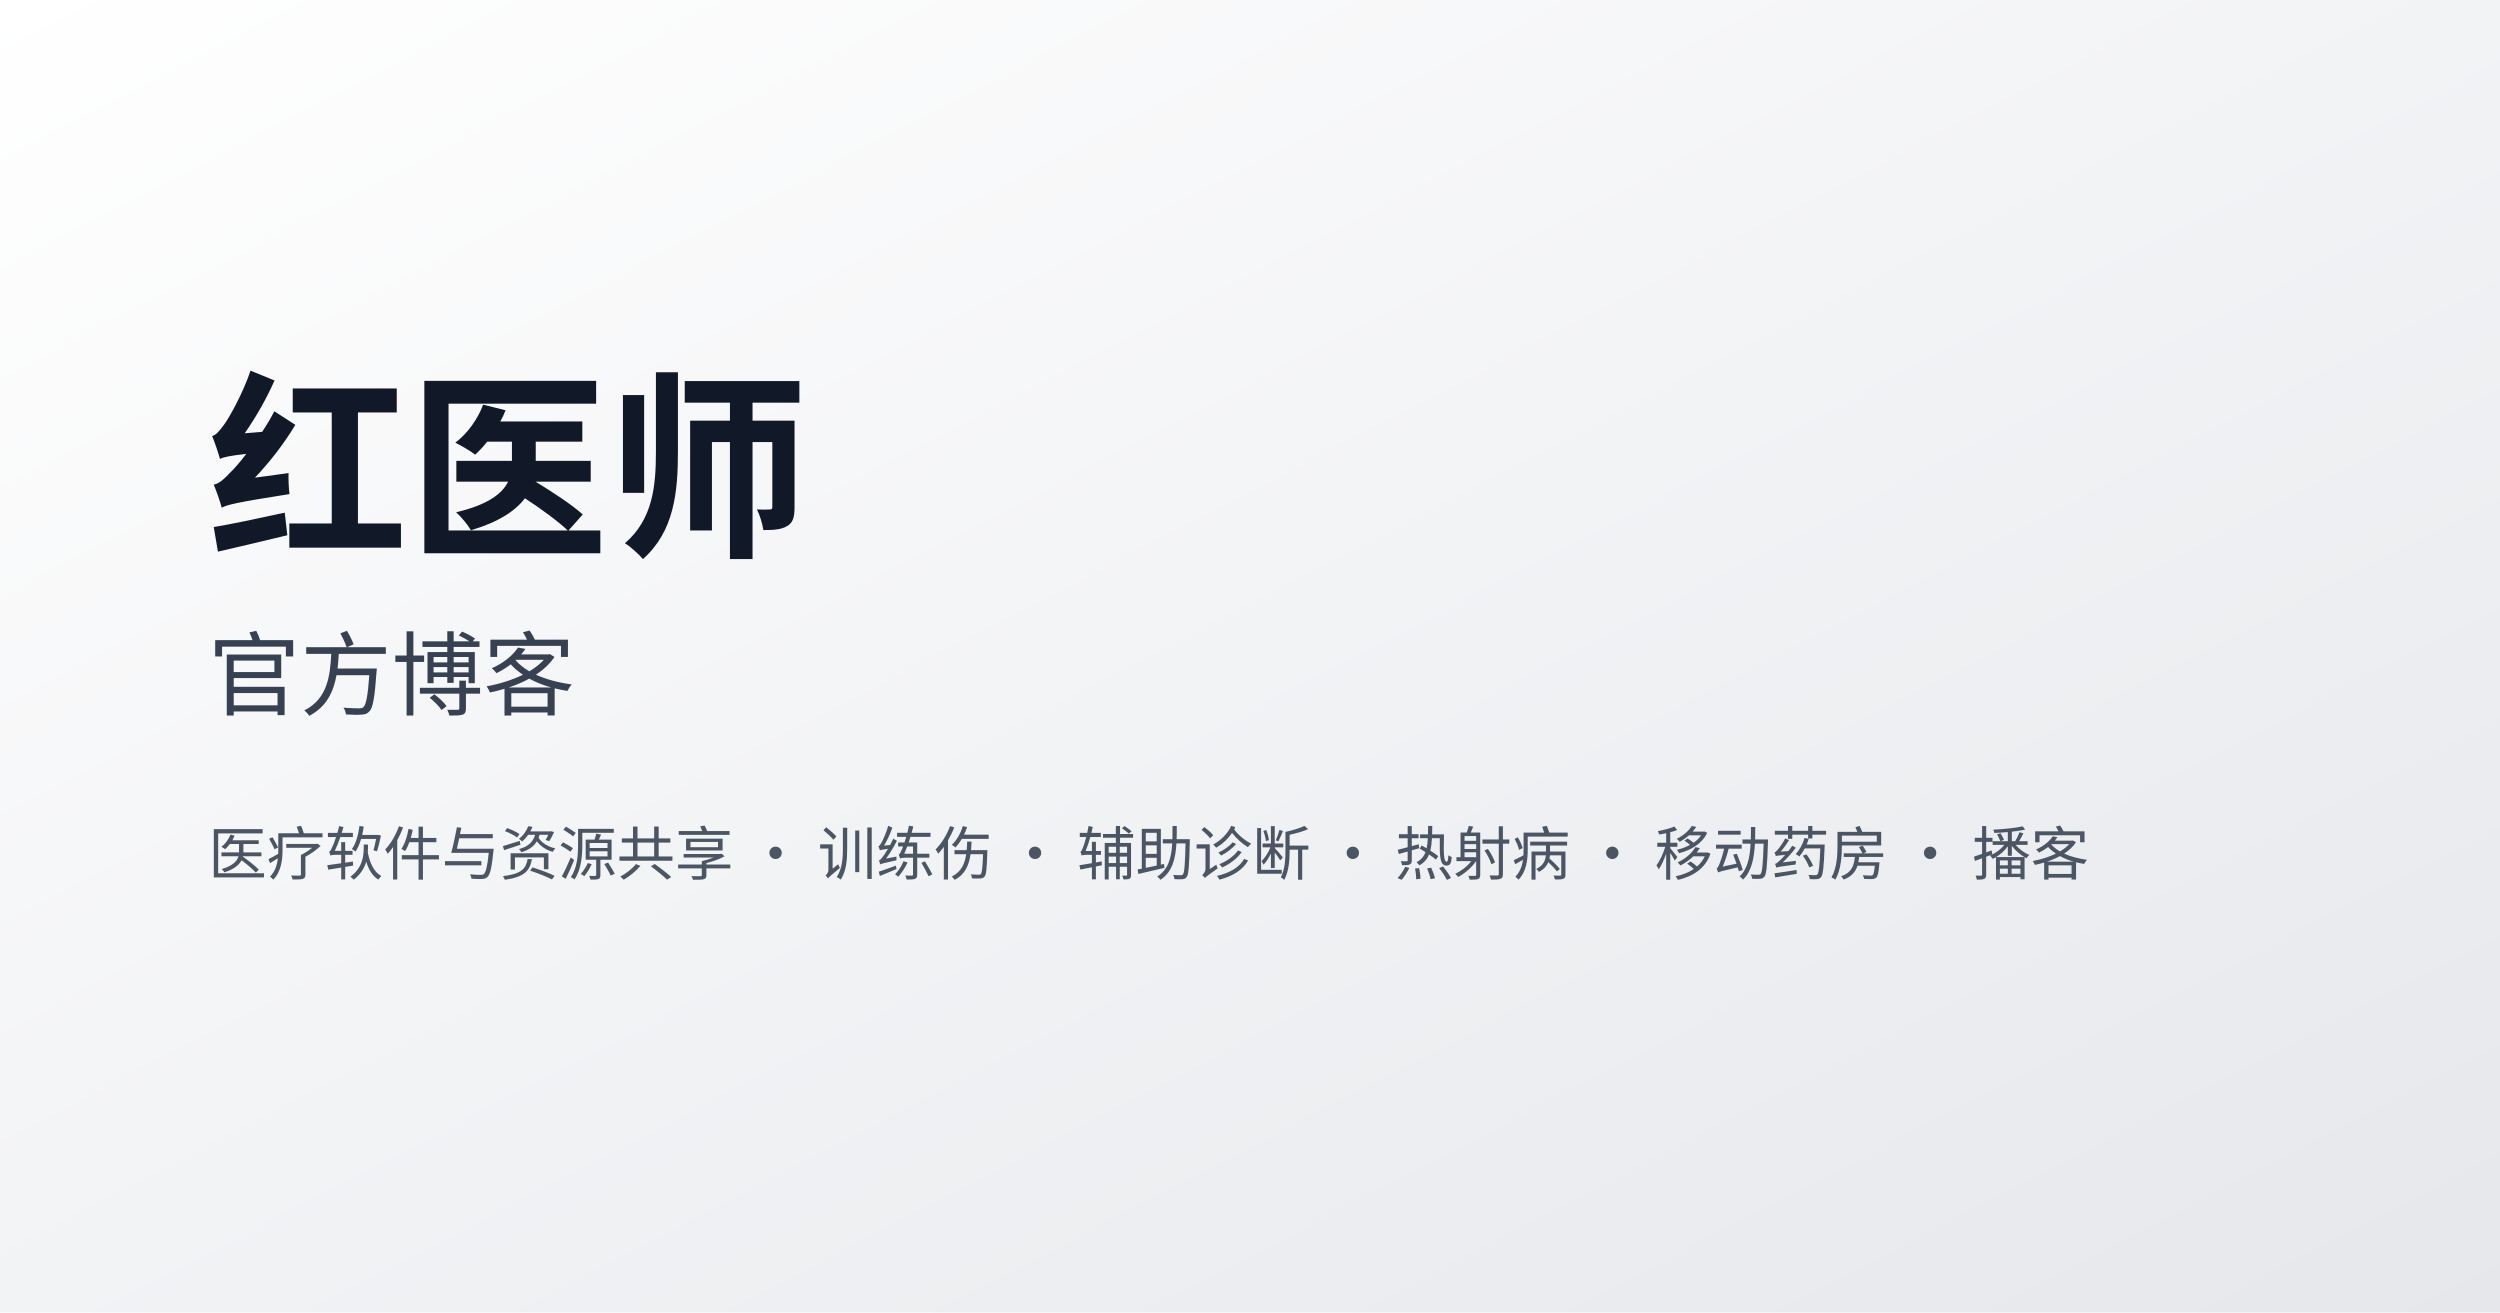
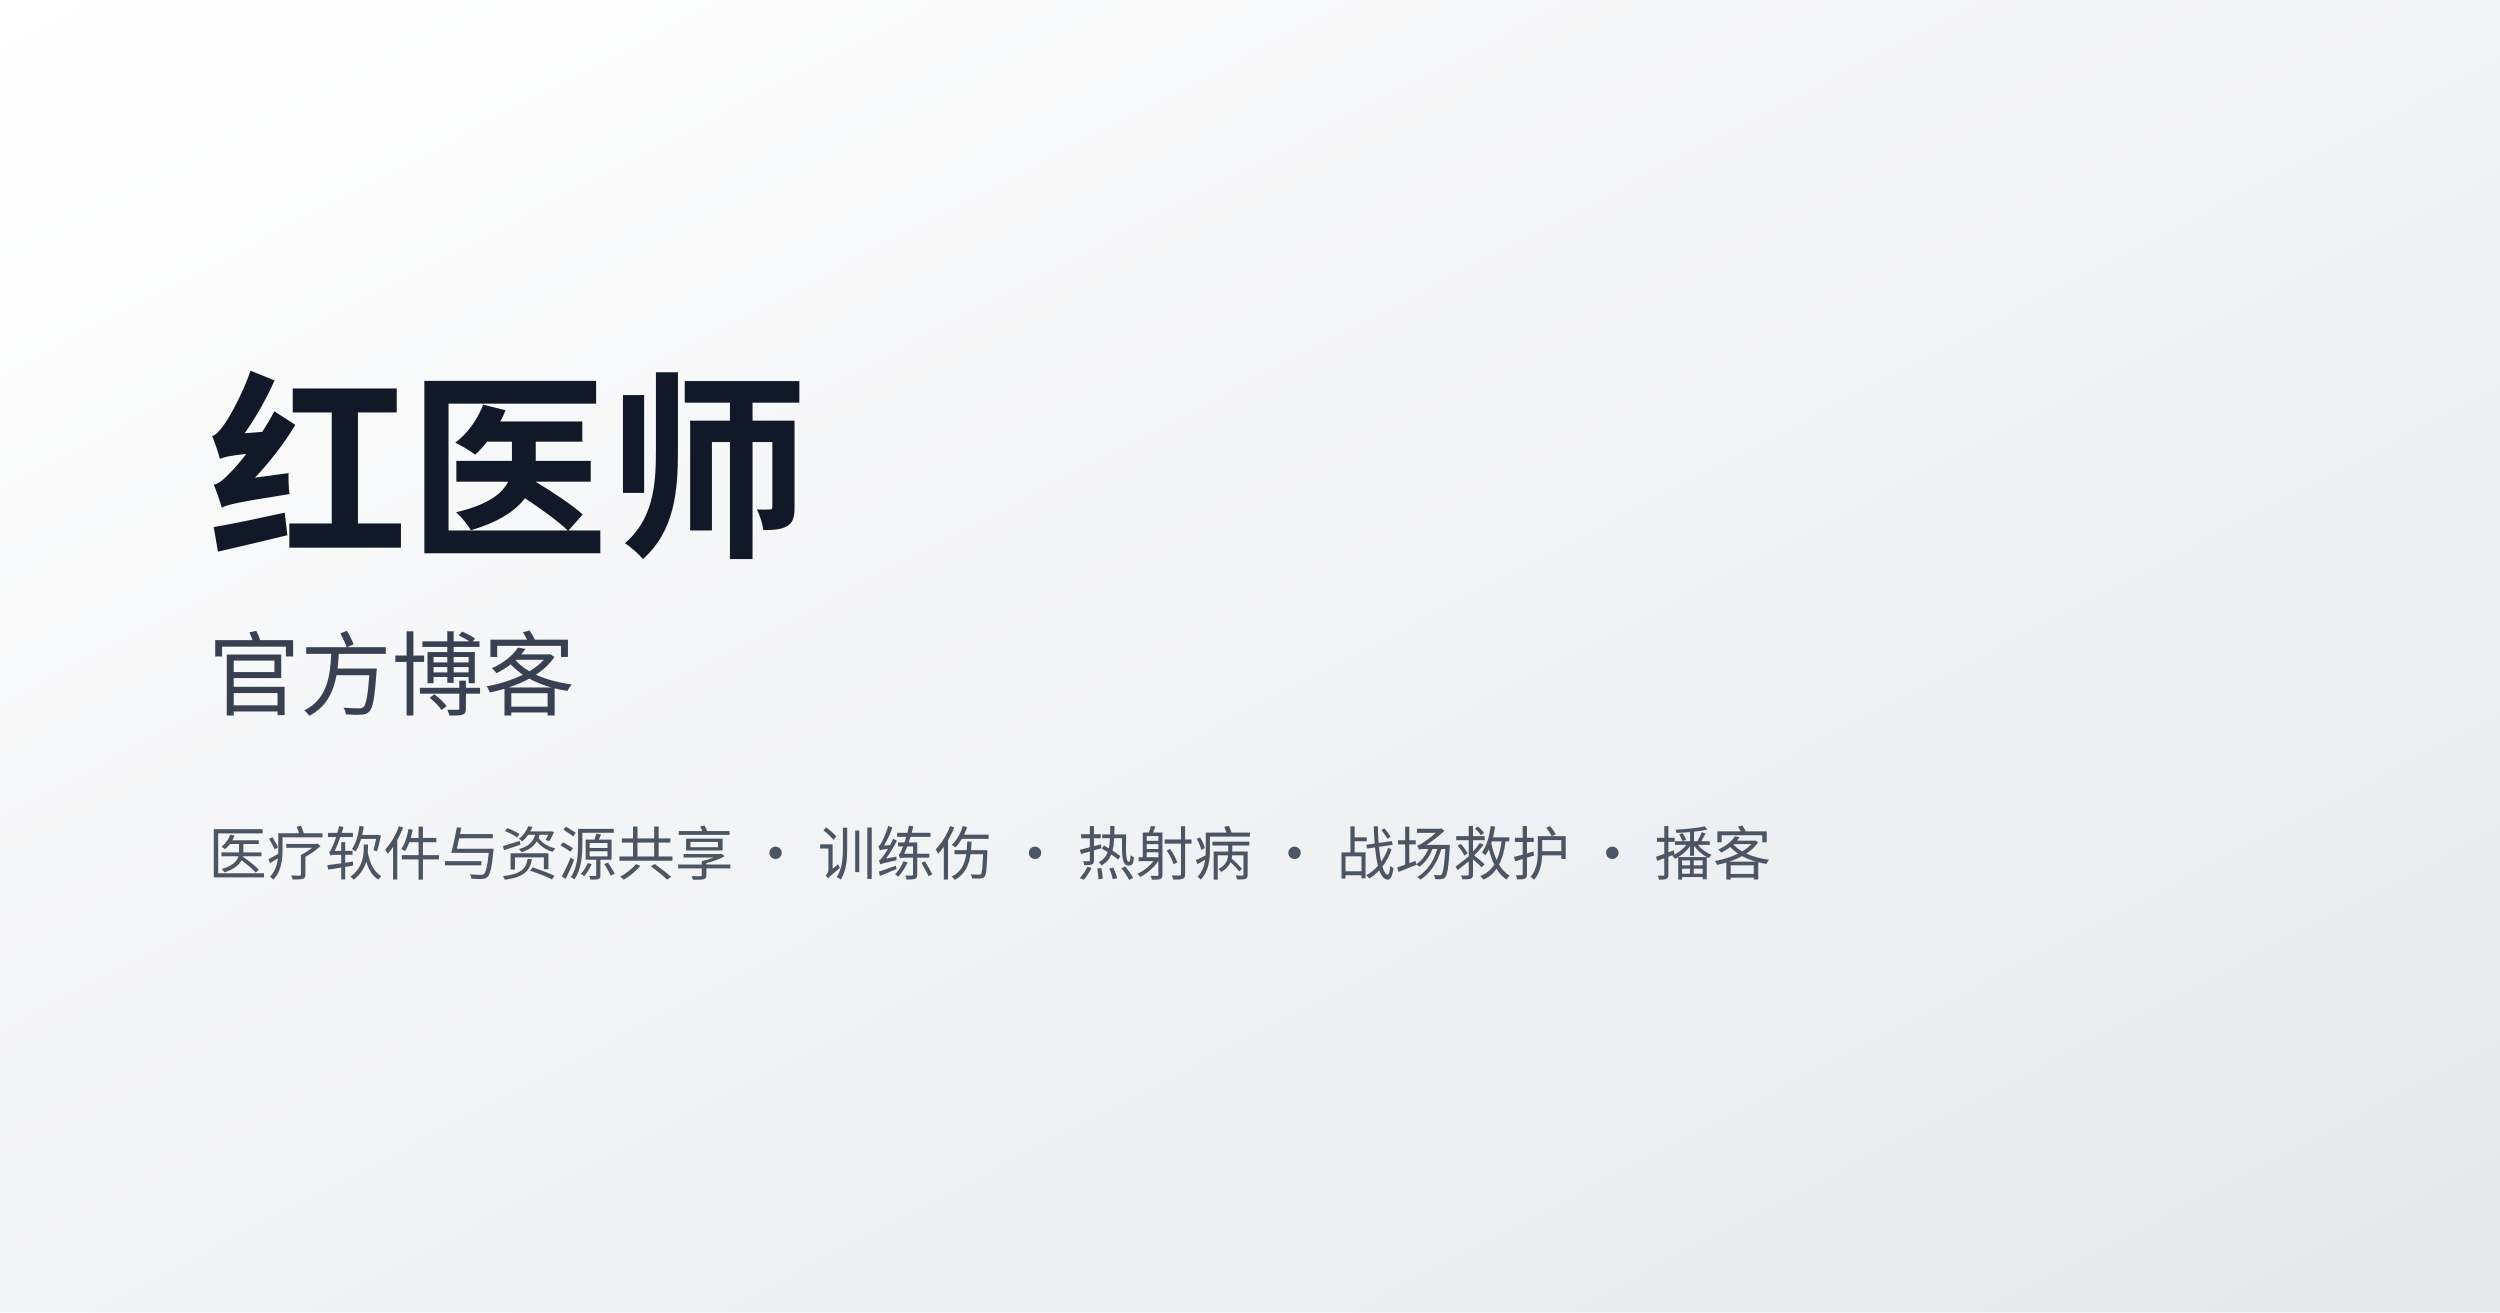
<svg xmlns="http://www.w3.org/2000/svg" width="1200" height="630" viewBox="0 0 1200 630">
  <defs>
    <linearGradient id="g" x1="0" y1="0" x2="1" y2="1">
      <stop offset="0%" stop-color="#ffffff" />
      <stop offset="100%" stop-color="#e5e7eb" />
    </linearGradient>
  </defs>
  <rect width="1200" height="630" fill="url(#g)" />
  <text x="100" y="260" font-family="'Noto Sans SC', 'Noto Sans CJK SC', system-ui, -apple-system, Segoe UI, Roboto, Helvetica, Arial, sans-serif" font-size="96" font-weight="700" fill="#111827">红医师</text>
  <text x="100" y="340" font-family="'Noto Sans SC', 'Noto Sans CJK SC', system-ui, -apple-system, Segoe UI, Roboto, Helvetica, Arial, sans-serif" font-size="44" fill="#374151">官方博客</text>
-   <text x="100" y="420" font-family="'Noto Sans SC', 'Noto Sans CJK SC', system-ui, -apple-system, Segoe UI, Roboto, Helvetica, Arial, sans-serif" font-size="28" fill="#4b5563">医疗软件与资源共享 · 训练伤 · 辅助诊断 · 热射病 · 移动药房 · 播客</text>
+   <text x="100" y="420" font-family="'Noto Sans SC', 'Noto Sans CJK SC', system-ui, -apple-system, Segoe UI, Roboto, Helvetica, Arial, sans-serif" font-size="28" fill="#4b5563">医疗软件与资源共享 · 训练伤 · 热射病 · 战场救护 · 播客</text>
</svg>
